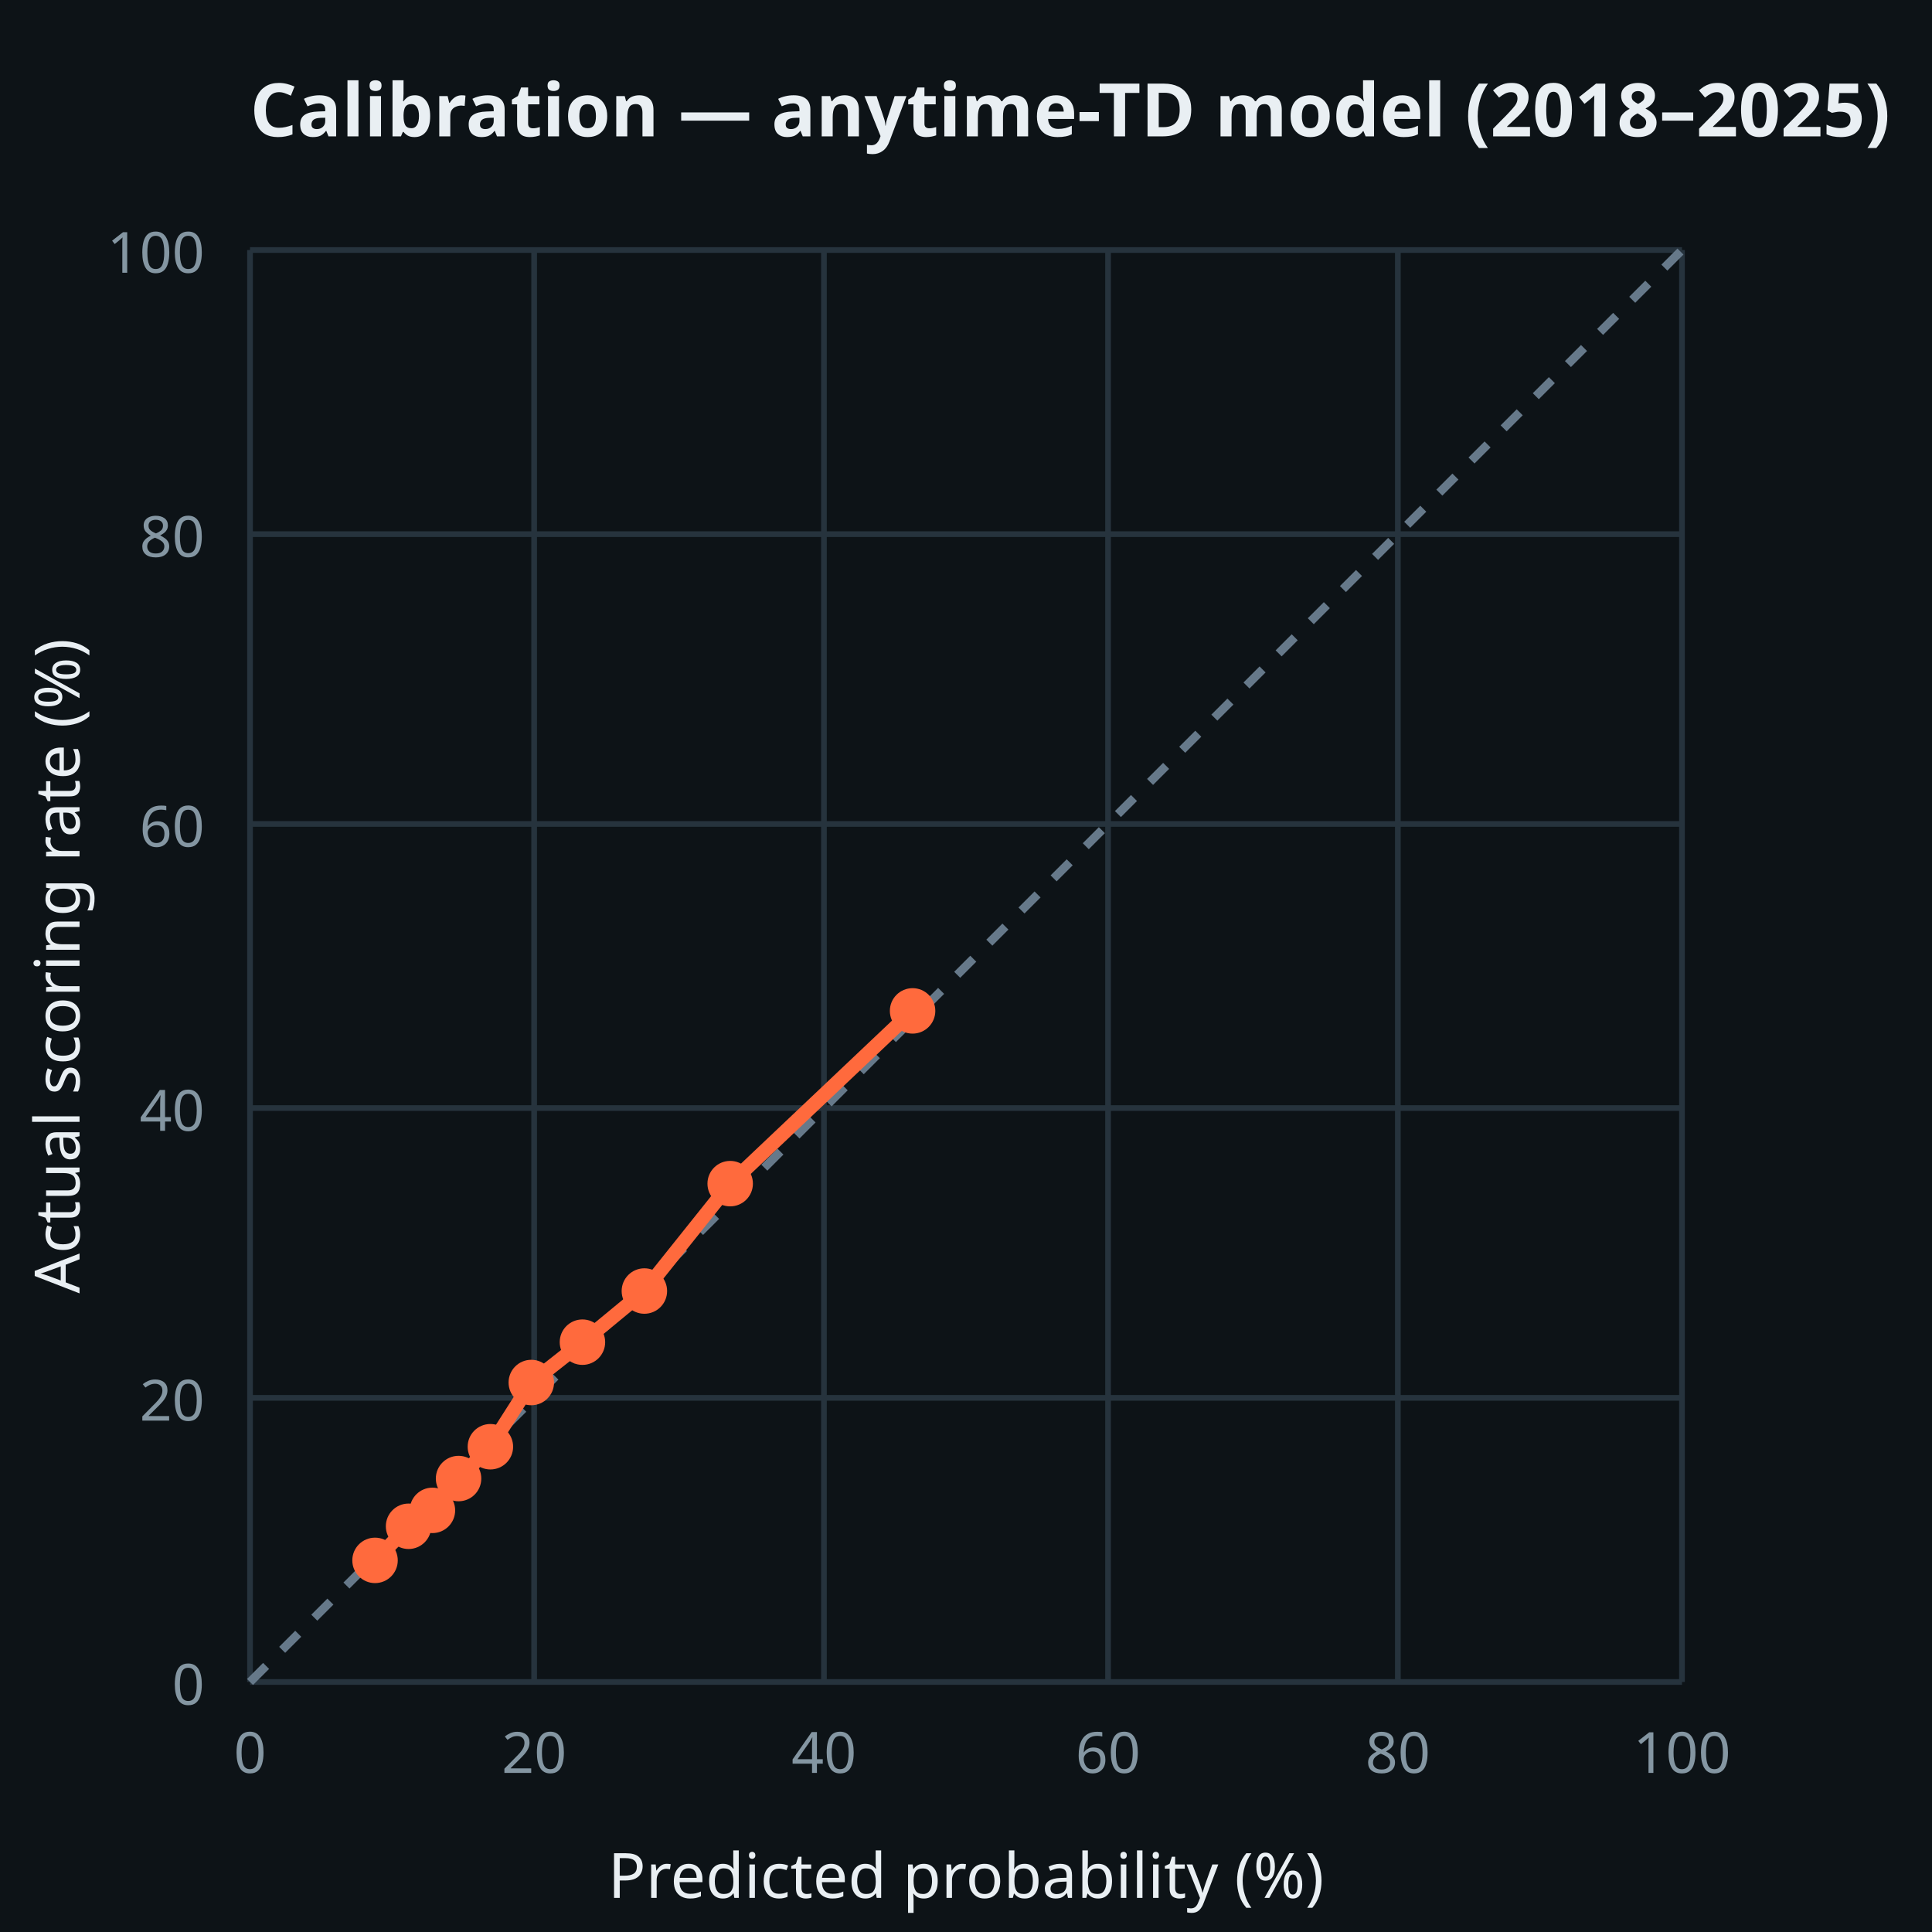
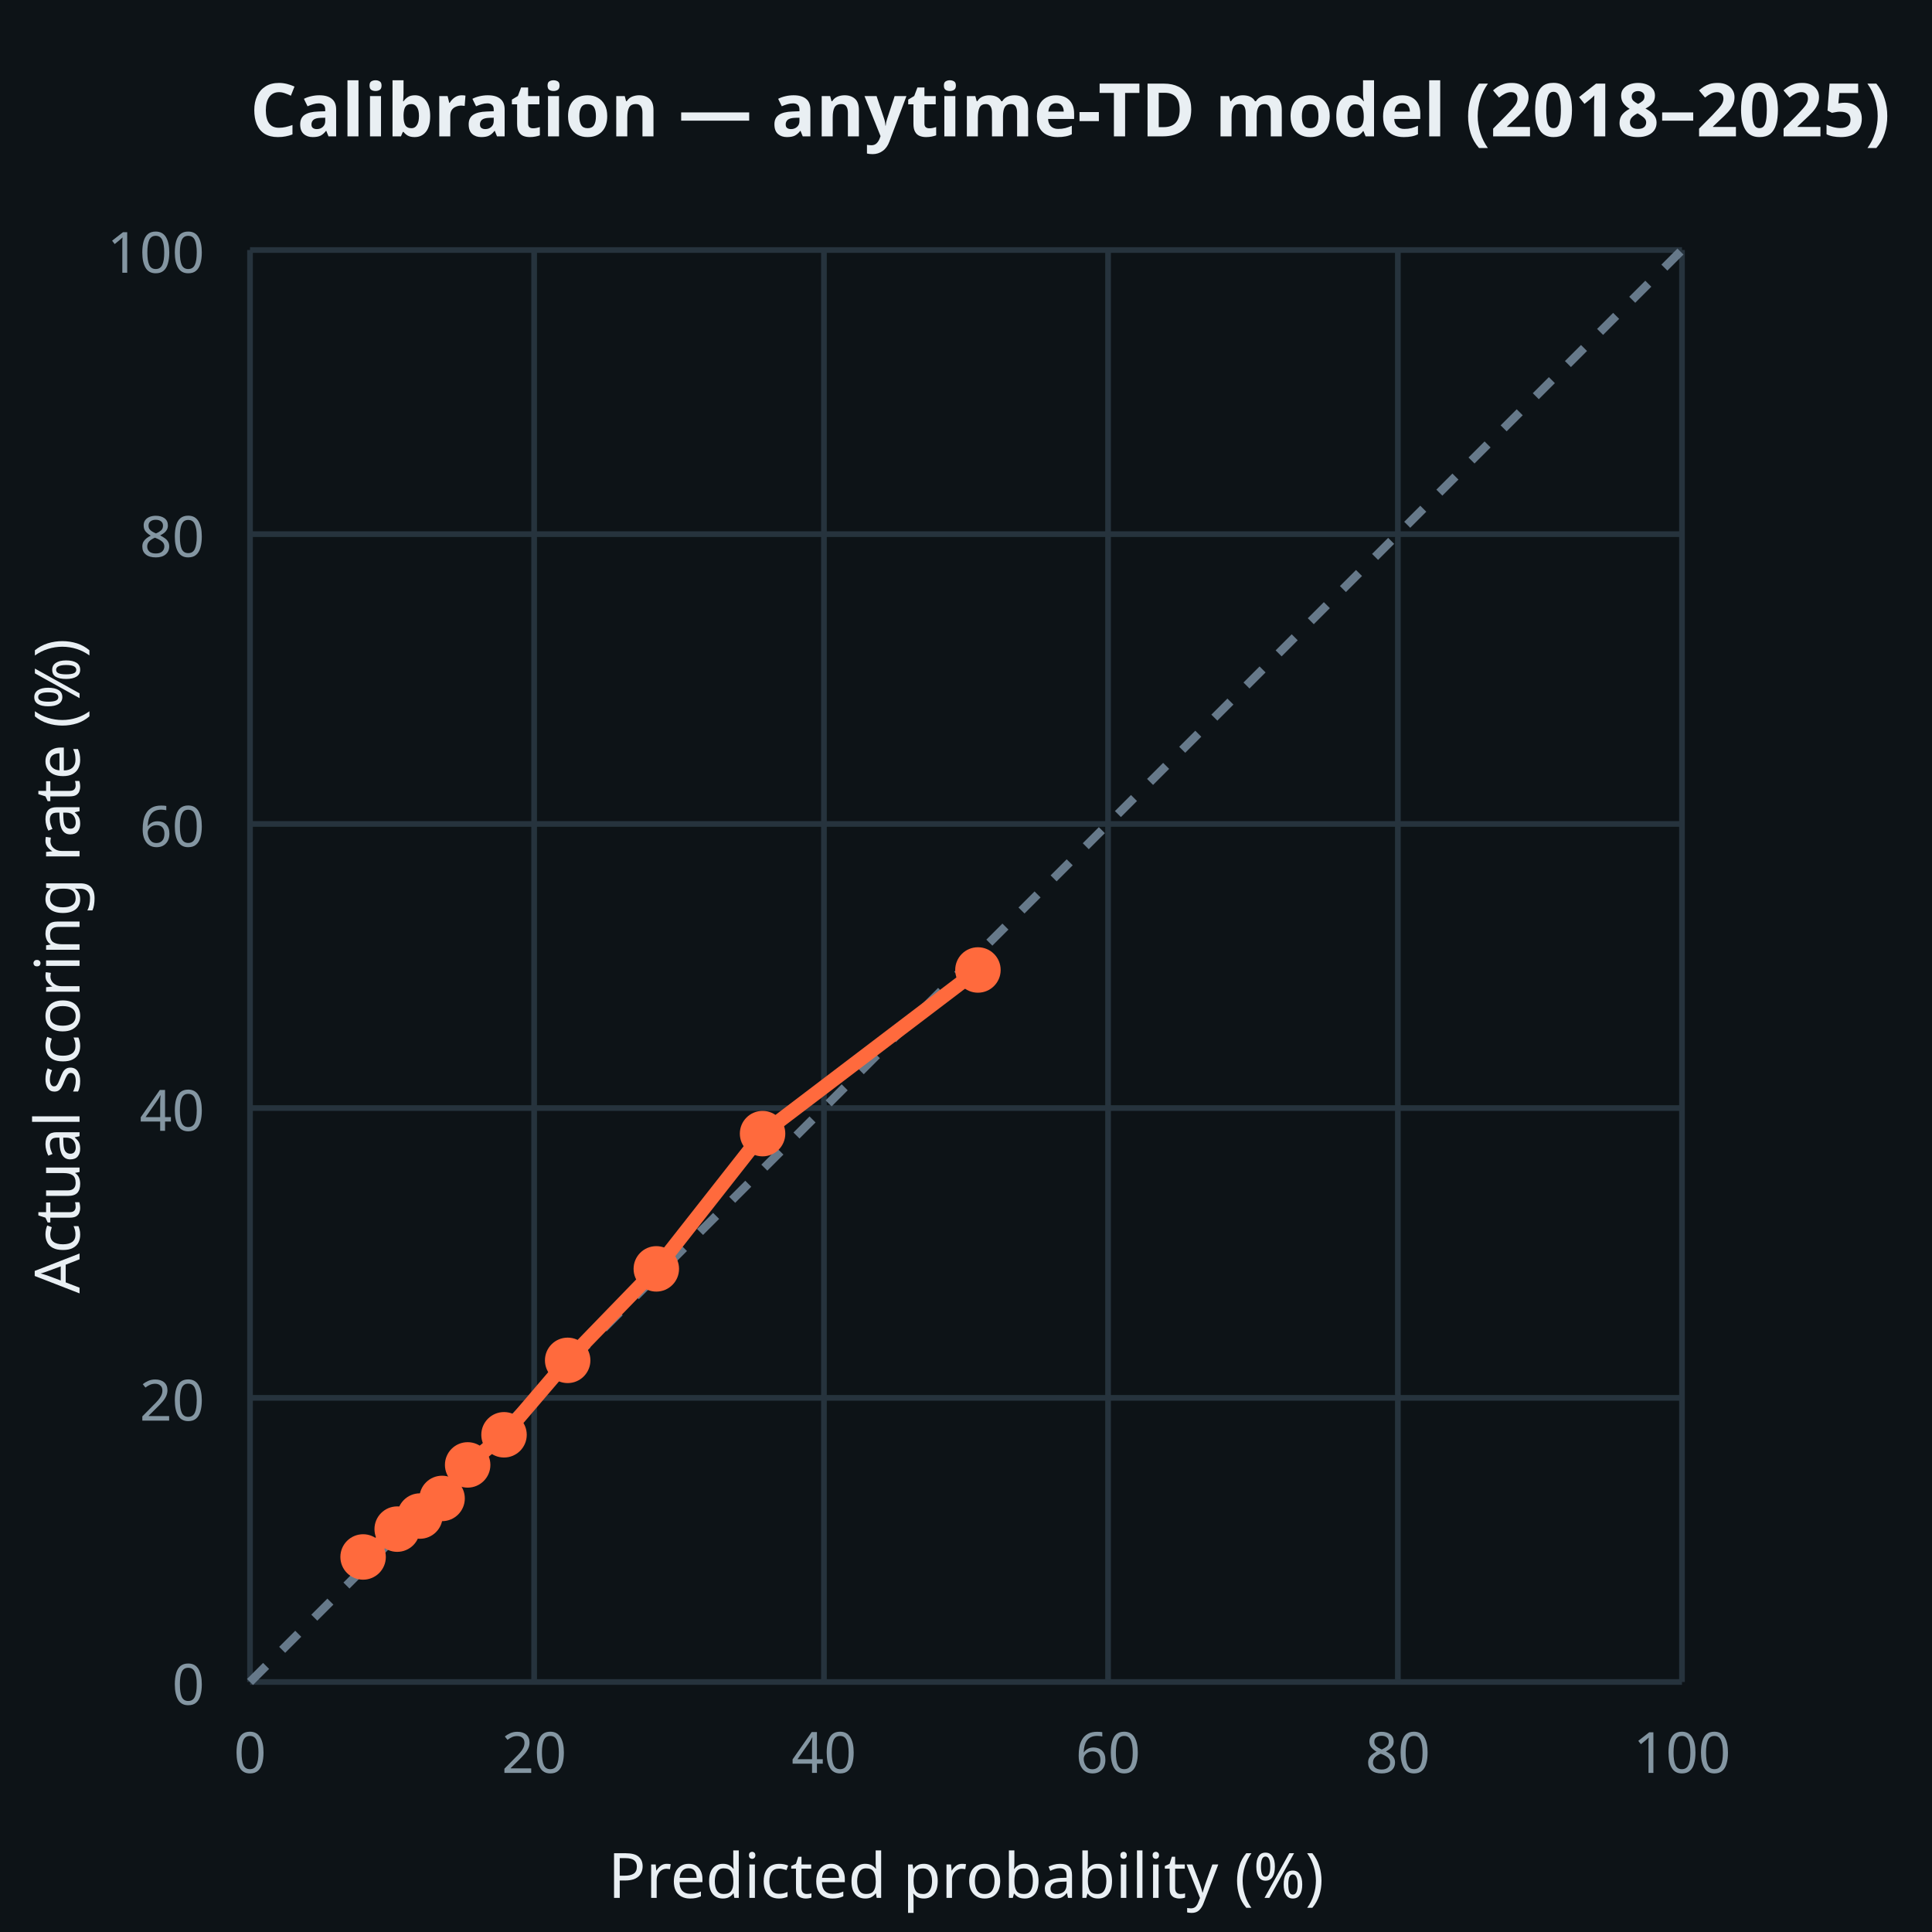
<svg xmlns="http://www.w3.org/2000/svg" viewBox="0 0 340 340" font-family="sans-serif">
  <rect width="340" height="340" fill="#0d1317" />
  <line x1="44" y1="296" x2="44" y2="44" stroke="#26333d" stroke-width="1" />
  <line x1="44" y1="296" x2="296" y2="296" stroke="#26333d" stroke-width="1" />
  <text x="44" y="312" fill="#8496a2" font-size="10" text-anchor="middle">0</text>
  <text x="36" y="300" fill="#8496a2" font-size="10" text-anchor="end">0</text>
  <line x1="94" y1="296" x2="94" y2="44" stroke="#26333d" stroke-width="1" />
  <line x1="44" y1="246" x2="296" y2="246" stroke="#26333d" stroke-width="1" />
  <text x="94" y="312" fill="#8496a2" font-size="10" text-anchor="middle">20</text>
  <text x="36" y="250" fill="#8496a2" font-size="10" text-anchor="end">20</text>
  <line x1="145" y1="296" x2="145" y2="44" stroke="#26333d" stroke-width="1" />
  <line x1="44" y1="195" x2="296" y2="195" stroke="#26333d" stroke-width="1" />
  <text x="145" y="312" fill="#8496a2" font-size="10" text-anchor="middle">40</text>
  <text x="36" y="199" fill="#8496a2" font-size="10" text-anchor="end">40</text>
  <line x1="195" y1="296" x2="195" y2="44" stroke="#26333d" stroke-width="1" />
  <line x1="44" y1="145" x2="296" y2="145" stroke="#26333d" stroke-width="1" />
  <text x="195" y="312" fill="#8496a2" font-size="10" text-anchor="middle">60</text>
  <text x="36" y="149" fill="#8496a2" font-size="10" text-anchor="end">60</text>
  <line x1="246" y1="296" x2="246" y2="44" stroke="#26333d" stroke-width="1" />
  <line x1="44" y1="94" x2="296" y2="94" stroke="#26333d" stroke-width="1" />
  <text x="246" y="312" fill="#8496a2" font-size="10" text-anchor="middle">80</text>
  <text x="36" y="98" fill="#8496a2" font-size="10" text-anchor="end">80</text>
  <line x1="296" y1="296" x2="296" y2="44" stroke="#26333d" stroke-width="1" />
  <line x1="44" y1="44" x2="296" y2="44" stroke="#26333d" stroke-width="1" />
  <text x="296" y="312" fill="#8496a2" font-size="10" text-anchor="middle">100</text>
  <text x="36" y="48" fill="#8496a2" font-size="10" text-anchor="end">100</text>
  <line x1="44" y1="296" x2="296" y2="44" stroke="#66798a" stroke-dasharray="4 4" stroke-width="1.5" />
-   <path d="M 66.0 274.6 L 71.9 268.6 L 76.1 265.8 L 80.7 260.2 L 86.3 254.6 L 93.5 243.3 L 102.5 236.2 L 113.4 227.2 L 128.5 208.3 L 160.6 177.9" fill="none" stroke="#ff6a3d" stroke-width="2.5" />
-   <circle cx="66.0" cy="274.6" r="4" fill="#ff6a3d" />
-   <circle cx="71.9" cy="268.6" r="4" fill="#ff6a3d" />
-   <circle cx="76.1" cy="265.8" r="4" fill="#ff6a3d" />
-   <circle cx="80.7" cy="260.2" r="4" fill="#ff6a3d" />
-   <circle cx="86.3" cy="254.6" r="4" fill="#ff6a3d" />
-   <circle cx="93.5" cy="243.3" r="4" fill="#ff6a3d" />
-   <circle cx="102.5" cy="236.2" r="4" fill="#ff6a3d" />
-   <circle cx="113.4" cy="227.2" r="4" fill="#ff6a3d" />
-   <circle cx="128.5" cy="208.3" r="4" fill="#ff6a3d" />
-   <circle cx="160.6" cy="177.9" r="4" fill="#ff6a3d" />
+   <path d="M 63.9 274.0 L 69.9 269.1 L 73.9 266.8 L 77.8 263.7 L 82.3 257.8 L 88.7 252.5 L 99.9 239.4 L 115.5 223.3 L 134.2 199.5 L 172.1 170.7" fill="none" stroke="#ff6a3d" stroke-width="2.5" />
+   <circle cx="63.9" cy="274.0" r="4" fill="#ff6a3d" />
+   <circle cx="69.9" cy="269.1" r="4" fill="#ff6a3d" />
+   <circle cx="73.9" cy="266.8" r="4" fill="#ff6a3d" />
+   <circle cx="77.8" cy="263.7" r="4" fill="#ff6a3d" />
+   <circle cx="82.3" cy="257.8" r="4" fill="#ff6a3d" />
+   <circle cx="88.7" cy="252.5" r="4" fill="#ff6a3d" />
+   <circle cx="99.9" cy="239.4" r="4" fill="#ff6a3d" />
+   <circle cx="115.5" cy="223.3" r="4" fill="#ff6a3d" />
+   <circle cx="134.2" cy="199.5" r="4" fill="#ff6a3d" />
+   <circle cx="172.1" cy="170.7" r="4" fill="#ff6a3d" />
  <text x="170" y="334" fill="#e9eff3" font-size="11" text-anchor="middle">Predicted probability (%)</text>
  <text x="14" y="170" fill="#e9eff3" font-size="11" text-anchor="middle" transform="rotate(-90 14 170)">Actual scoring rate (%)</text>
  <text x="44" y="24" fill="#e9eff3" font-size="13" font-weight="600">Calibration — anytime-TD model (2018–2025)</text>
</svg>
